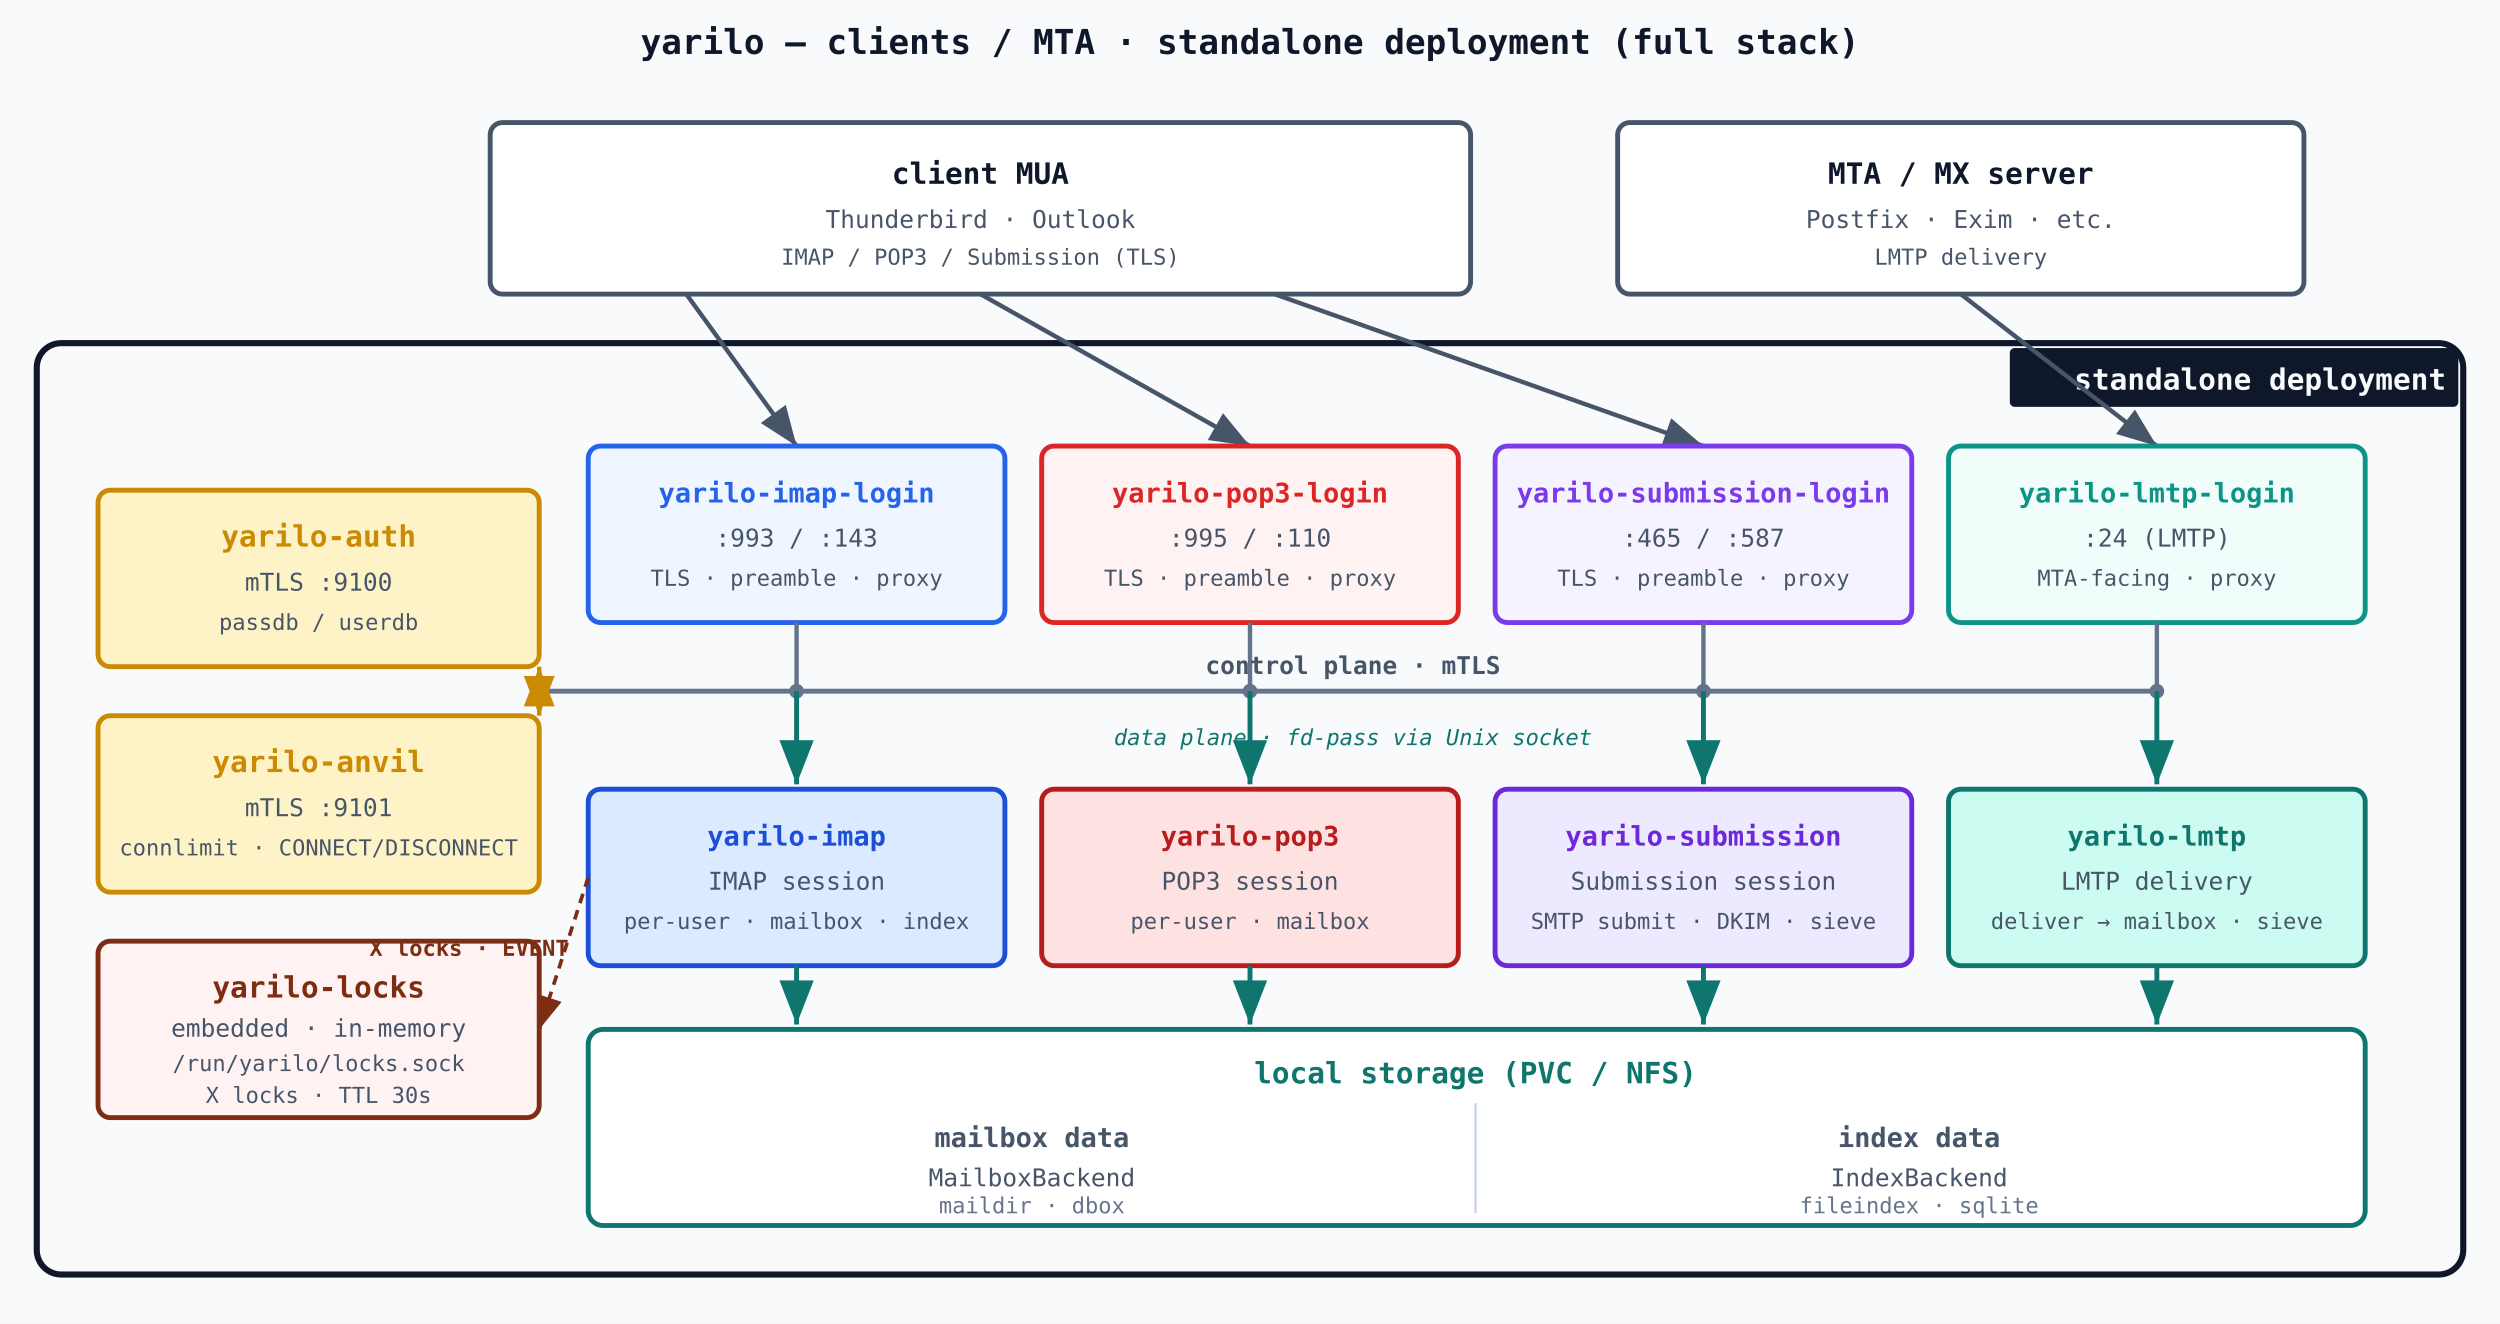
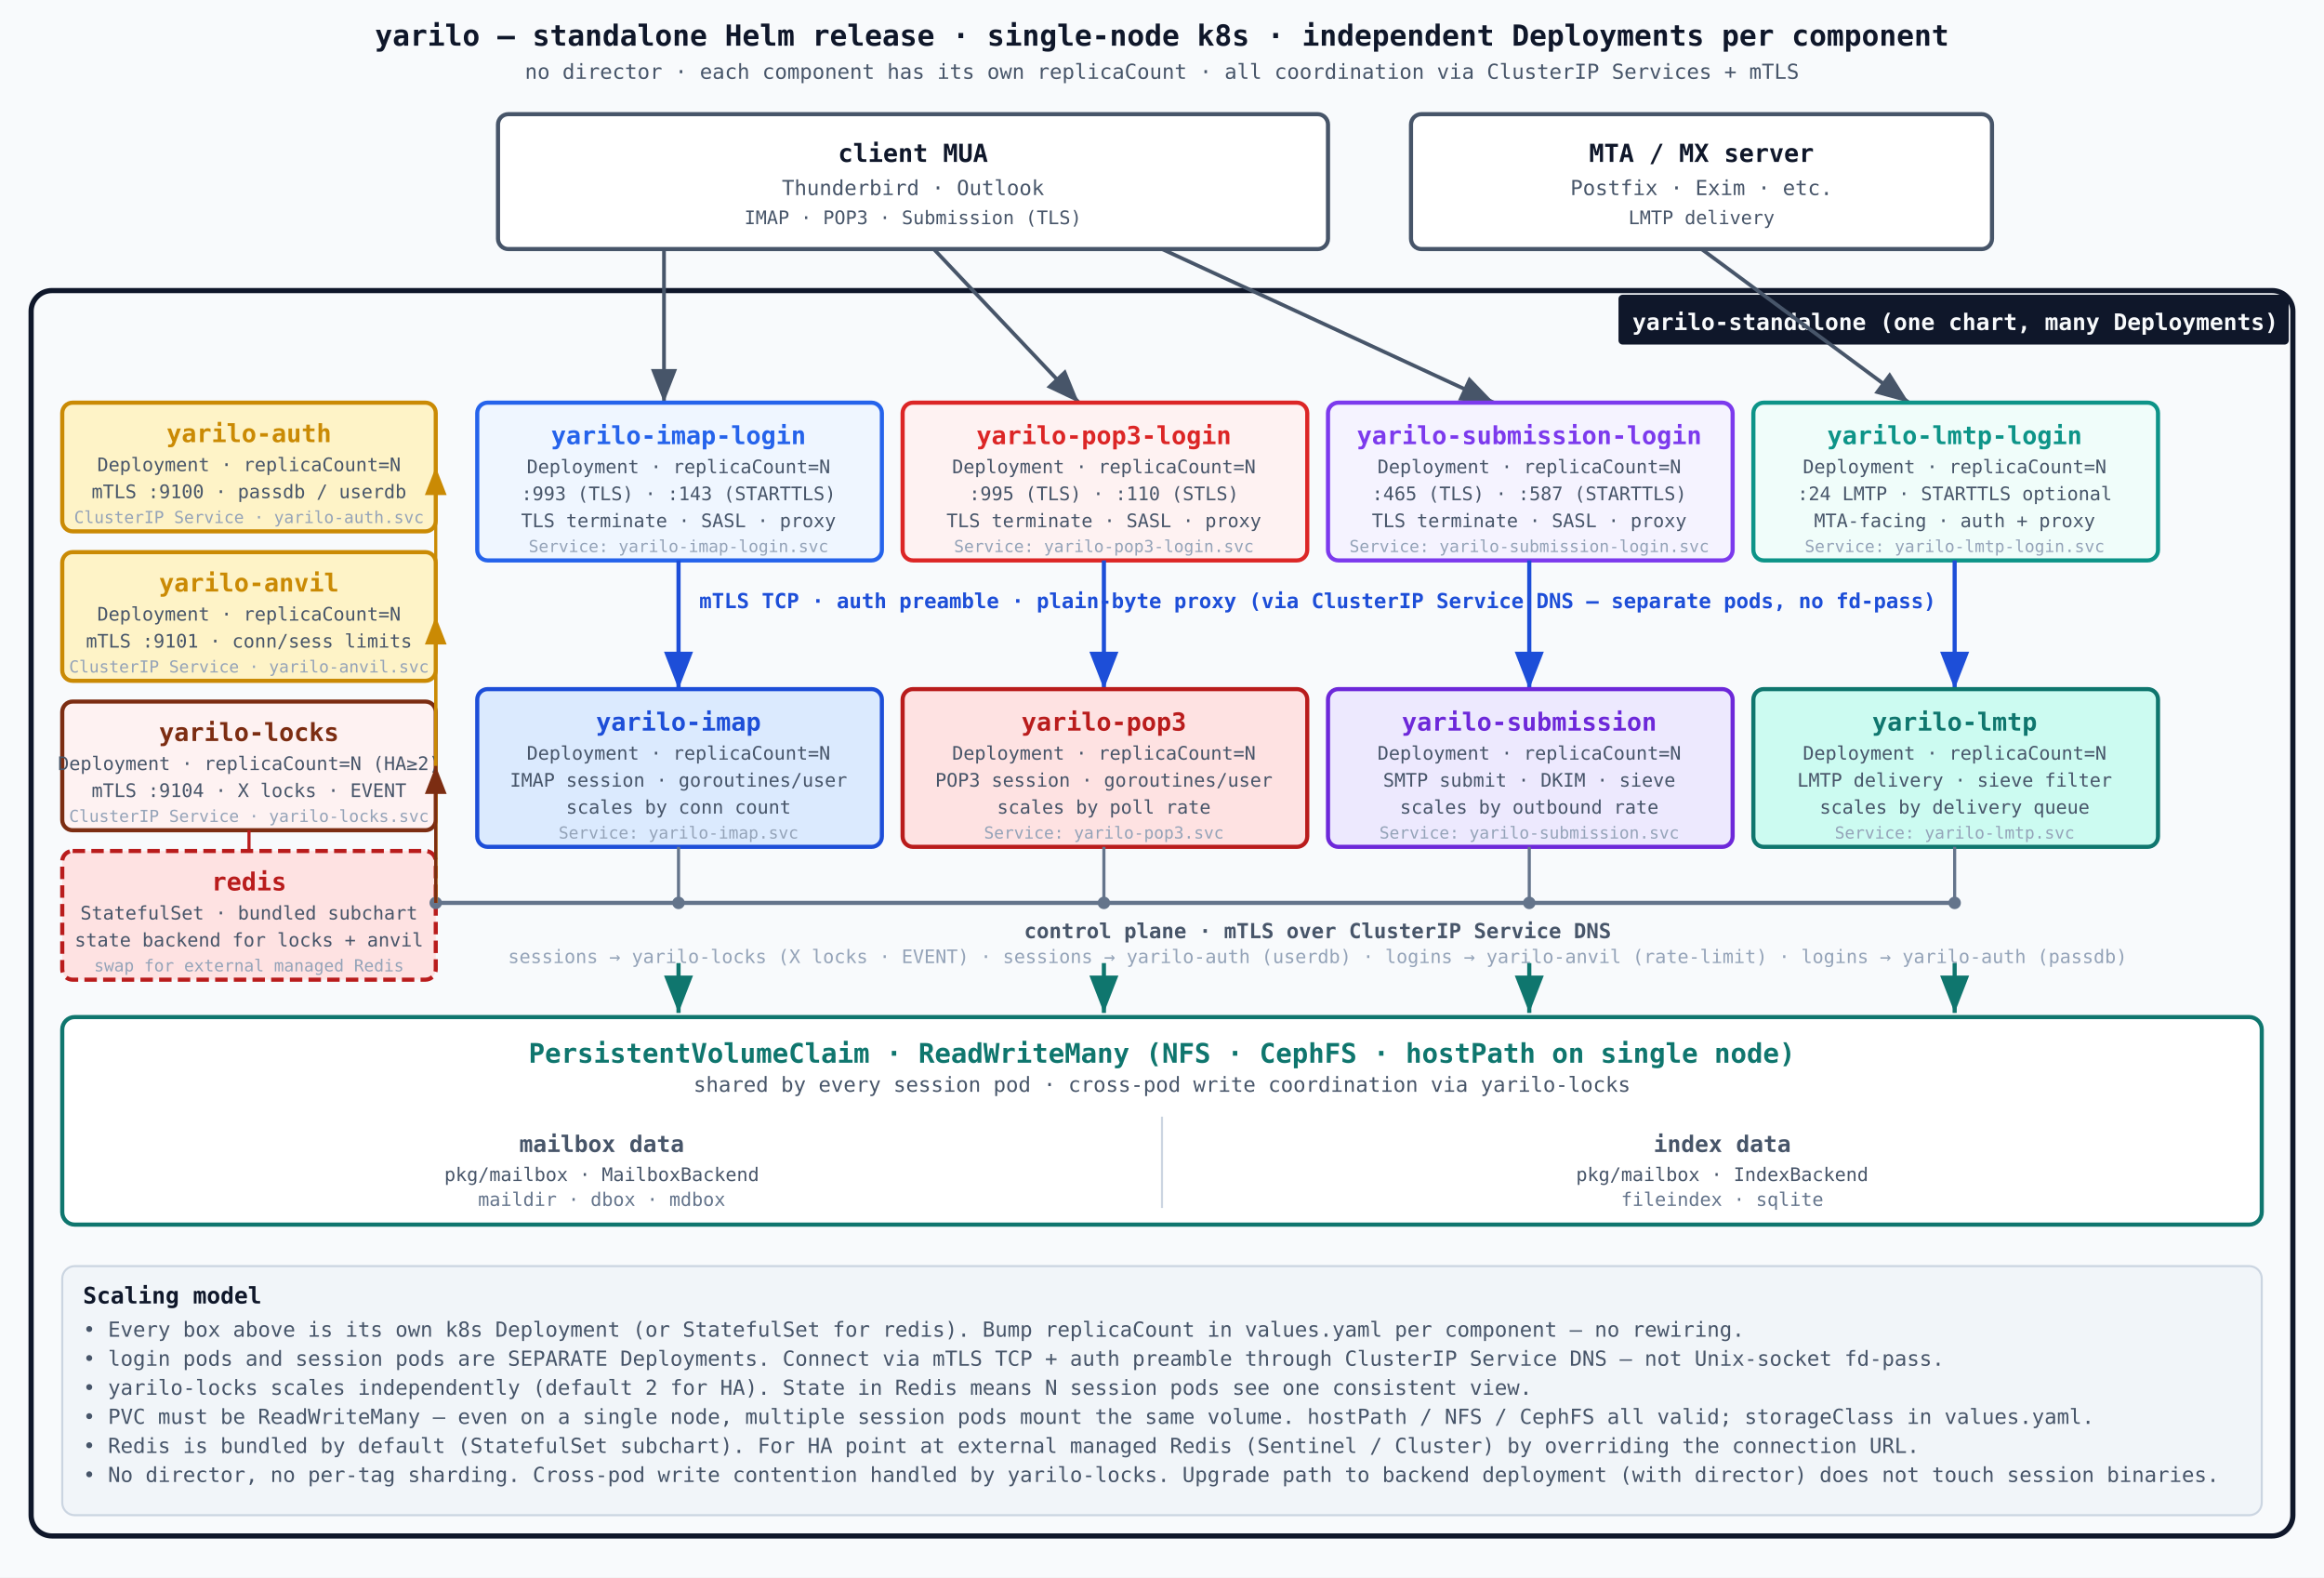
- <svg xmlns="http://www.w3.org/2000/svg" width="1020" height="540" font-family="monospace">
+ <svg xmlns="http://www.w3.org/2000/svg" width="1120" height="760" font-family="monospace">
  <defs>
    <marker id="aa" markerWidth="9" markerHeight="7" refX="9" refY="3.5" orient="auto">
      <polygon points="0 0,9 3.5,0 7" fill="#ca8a04" />
    </marker>
    <marker id="ax" markerWidth="9" markerHeight="7" refX="9" refY="3.5" orient="auto">
      <polygon points="0 0,9 3.5,0 7" fill="#475569" />
    </marker>
    <marker id="ap" markerWidth="9" markerHeight="7" refX="9" refY="3.5" orient="auto">
      <polygon points="0 0,9 3.5,0 7" fill="#0f766e" />
    </marker>
    <marker id="al" markerWidth="9" markerHeight="7" refX="9" refY="3.5" orient="auto">
      <polygon points="0 0,9 3.5,0 7" fill="#7c2d12" />
    </marker>
+     <marker id="ad" markerWidth="9" markerHeight="7" refX="9" refY="3.5" orient="auto">
+       <polygon points="0 0,9 3.5,0 7" fill="#1d4ed8" />
+     </marker>
+     <marker id="ar" markerWidth="9" markerHeight="7" refX="9" refY="3.5" orient="auto">
+       <polygon points="0 0,9 3.5,0 7" fill="#b91c1c" />
+     </marker>
  </defs>
-   <rect width="1020" height="540" fill="#f8fafc" />
-   <text x="510" y="22" text-anchor="middle" fill="#0f172a" font-size="14" font-weight="bold">yarilo — clients / MTA · standalone deployment (full stack)</text>
-   <rect x="200" y="50" width="400" height="70" rx="5" fill="#ffffff" stroke="#475569" stroke-width="2" />
-   <text x="400" y="75" text-anchor="middle" fill="#0f172a" font-size="12" font-weight="bold">client MUA</text>
-   <text x="400" y="93" text-anchor="middle" fill="#475569" font-size="10">Thunderbird · Outlook</text>
-   <text x="400" y="108" text-anchor="middle" fill="#475569" font-size="9">IMAP / POP3 / Submission (TLS)</text>
-   <rect x="660" y="50" width="280" height="70" rx="5" fill="#ffffff" stroke="#475569" stroke-width="2" />
-   <text x="800" y="75" text-anchor="middle" fill="#0f172a" font-size="12" font-weight="bold">MTA / MX server</text>
-   <text x="800" y="93" text-anchor="middle" fill="#475569" font-size="10">Postfix · Exim · etc.</text>
-   <text x="800" y="108" text-anchor="middle" fill="#475569" font-size="9">LMTP delivery</text>
-   <rect x="15" y="140" width="990" height="380" rx="10" fill="none" stroke="#0f172a" stroke-width="2.5" />
-   <rect x="820" y="142" width="183" height="24" rx="2" fill="#0f172a" />
-   <text x="998" y="159" text-anchor="end" fill="#f8fafc" font-size="12" font-weight="bold">standalone deployment</text>
-   <line x1="280" y1="120" x2="325" y2="182" stroke="#475569" stroke-width="1.8" marker-end="url(#ax)" />
-   <line x1="400" y1="120" x2="510" y2="182" stroke="#475569" stroke-width="1.8" marker-end="url(#ax)" />
-   <line x1="520" y1="120" x2="695" y2="182" stroke="#475569" stroke-width="1.8" marker-end="url(#ax)" />
-   <line x1="800" y1="120" x2="880" y2="182" stroke="#475569" stroke-width="1.8" marker-end="url(#ax)" />
-   <rect x="40" y="200" width="180" height="72" rx="5" fill="#fef3c7" stroke="#ca8a04" stroke-width="2" />
-   <text x="130" y="223" text-anchor="middle" fill="#ca8a04" font-size="12" font-weight="bold">yarilo-auth</text>
-   <text x="130" y="241" text-anchor="middle" fill="#475569" font-size="10">mTLS :9100</text>
-   <text x="130" y="257" text-anchor="middle" fill="#475569" font-size="9">passdb / userdb</text>
-   <rect x="40" y="292" width="180" height="72" rx="5" fill="#fef3c7" stroke="#ca8a04" stroke-width="2" />
-   <text x="130" y="315" text-anchor="middle" fill="#ca8a04" font-size="12" font-weight="bold">yarilo-anvil</text>
-   <text x="130" y="333" text-anchor="middle" fill="#475569" font-size="10">mTLS :9101</text>
-   <text x="130" y="349" text-anchor="middle" fill="#475569" font-size="9">connlimit · CONNECT/DISCONNECT</text>
-   <rect x="40" y="384" width="180" height="72" rx="5" fill="#fef2f2" stroke="#7c2d12" stroke-width="2" />
-   <text x="130" y="407" text-anchor="middle" fill="#7c2d12" font-size="12" font-weight="bold">yarilo-locks</text>
-   <text x="130" y="423" text-anchor="middle" fill="#475569" font-size="10">embedded · in-memory</text>
-   <text x="130" y="437" text-anchor="middle" fill="#475569" font-size="9">/run/yarilo/locks.sock</text>
-   <text x="130" y="450" text-anchor="middle" fill="#475569" font-size="9">X locks · TTL 30s</text>
-   <rect x="240" y="182" width="170" height="72" rx="5" fill="#eff6ff" stroke="#2563eb" stroke-width="2" />
-   <text x="325" y="205" text-anchor="middle" fill="#2563eb" font-size="11" font-weight="bold">yarilo-imap-login</text>
-   <text x="325" y="223" text-anchor="middle" fill="#475569" font-size="10">:993 / :143</text>
-   <text x="325" y="239" text-anchor="middle" fill="#475569" font-size="9">TLS · preamble · proxy</text>
-   <rect x="425" y="182" width="170" height="72" rx="5" fill="#fef2f2" stroke="#dc2626" stroke-width="2" />
-   <text x="510" y="205" text-anchor="middle" fill="#dc2626" font-size="11" font-weight="bold">yarilo-pop3-login</text>
-   <text x="510" y="223" text-anchor="middle" fill="#475569" font-size="10">:995 / :110</text>
-   <text x="510" y="239" text-anchor="middle" fill="#475569" font-size="9">TLS · preamble · proxy</text>
-   <rect x="610" y="182" width="170" height="72" rx="5" fill="#f5f3ff" stroke="#7c3aed" stroke-width="2" />
-   <text x="695" y="205" text-anchor="middle" fill="#7c3aed" font-size="11" font-weight="bold">yarilo-submission-login</text>
-   <text x="695" y="223" text-anchor="middle" fill="#475569" font-size="10">:465 / :587</text>
-   <text x="695" y="239" text-anchor="middle" fill="#475569" font-size="9">TLS · preamble · proxy</text>
-   <rect x="795" y="182" width="170" height="72" rx="5" fill="#f0fdfa" stroke="#0d9488" stroke-width="2" />
-   <text x="880" y="205" text-anchor="middle" fill="#0d9488" font-size="11" font-weight="bold">yarilo-lmtp-login</text>
-   <text x="880" y="223" text-anchor="middle" fill="#475569" font-size="10">:24 (LMTP)</text>
-   <text x="880" y="239" text-anchor="middle" fill="#475569" font-size="9">MTA-facing · proxy</text>
-   <line x1="325" y1="254" x2="325" y2="282" stroke="#64748b" stroke-width="1.8" />
-   <line x1="510" y1="254" x2="510" y2="282" stroke="#64748b" stroke-width="1.8" />
-   <line x1="695" y1="254" x2="695" y2="282" stroke="#64748b" stroke-width="1.8" />
-   <line x1="880" y1="254" x2="880" y2="282" stroke="#64748b" stroke-width="1.8" />
-   <line x1="220" y1="282" x2="880" y2="282" stroke="#64748b" stroke-width="2" />
-   <circle cx="325" cy="282" r="3" fill="#64748b" />
-   <circle cx="510" cy="282" r="3" fill="#64748b" />
-   <circle cx="695" cy="282" r="3" fill="#64748b" />
-   <circle cx="880" cy="282" r="3" fill="#64748b" />
-   <text x="552" y="275" text-anchor="middle" fill="#475569" font-size="10" font-weight="bold">control plane · mTLS</text>
-   <line x1="220" y1="282" x2="220" y2="272" stroke="#ca8a04" stroke-width="1.8" marker-end="url(#aa)" />
-   <line x1="220" y1="282" x2="220" y2="292" stroke="#ca8a04" stroke-width="1.8" marker-end="url(#aa)" />
-   <line x1="325" y1="282" x2="325" y2="320" stroke="#0f766e" stroke-width="2" marker-end="url(#ap)" />
-   <line x1="510" y1="282" x2="510" y2="320" stroke="#0f766e" stroke-width="2" marker-end="url(#ap)" />
-   <line x1="695" y1="282" x2="695" y2="320" stroke="#0f766e" stroke-width="2" marker-end="url(#ap)" />
-   <line x1="880" y1="282" x2="880" y2="320" stroke="#0f766e" stroke-width="2" marker-end="url(#ap)" />
-   <text x="552" y="304" text-anchor="middle" fill="#0f766e" font-size="9" font-style="italic">data plane · fd-pass via Unix socket</text>
-   <rect x="240" y="322" width="170" height="72" rx="5" fill="#dbeafe" stroke="#1d4ed8" stroke-width="2" />
-   <text x="325" y="345" text-anchor="middle" fill="#1d4ed8" font-size="11" font-weight="bold">yarilo-imap</text>
-   <text x="325" y="363" text-anchor="middle" fill="#475569" font-size="10">IMAP session</text>
-   <text x="325" y="379" text-anchor="middle" fill="#475569" font-size="9">per-user · mailbox · index</text>
-   <rect x="425" y="322" width="170" height="72" rx="5" fill="#fee2e2" stroke="#b91c1c" stroke-width="2" />
-   <text x="510" y="345" text-anchor="middle" fill="#b91c1c" font-size="11" font-weight="bold">yarilo-pop3</text>
-   <text x="510" y="363" text-anchor="middle" fill="#475569" font-size="10">POP3 session</text>
-   <text x="510" y="379" text-anchor="middle" fill="#475569" font-size="9">per-user · mailbox</text>
-   <rect x="610" y="322" width="170" height="72" rx="5" fill="#ede9fe" stroke="#6d28d9" stroke-width="2" />
-   <text x="695" y="345" text-anchor="middle" fill="#6d28d9" font-size="11" font-weight="bold">yarilo-submission</text>
-   <text x="695" y="363" text-anchor="middle" fill="#475569" font-size="10">Submission session</text>
-   <text x="695" y="379" text-anchor="middle" fill="#475569" font-size="9">SMTP submit · DKIM · sieve</text>
-   <rect x="795" y="322" width="170" height="72" rx="5" fill="#ccfbf1" stroke="#0f766e" stroke-width="2" />
-   <text x="880" y="345" text-anchor="middle" fill="#0f766e" font-size="11" font-weight="bold">yarilo-lmtp</text>
-   <text x="880" y="363" text-anchor="middle" fill="#475569" font-size="10">LMTP delivery</text>
-   <text x="880" y="379" text-anchor="middle" fill="#475569" font-size="9">deliver → mailbox · sieve</text>
-   <line x1="325" y1="394" x2="325" y2="418" stroke="#0f766e" stroke-width="2" marker-end="url(#ap)" />
-   <line x1="510" y1="394" x2="510" y2="418" stroke="#0f766e" stroke-width="2" marker-end="url(#ap)" />
-   <line x1="695" y1="394" x2="695" y2="418" stroke="#0f766e" stroke-width="2" marker-end="url(#ap)" />
-   <line x1="880" y1="394" x2="880" y2="418" stroke="#0f766e" stroke-width="2" marker-end="url(#ap)" />
-   <line x1="240" y1="358" x2="220" y2="420" stroke="#7c2d12" stroke-width="1.5" stroke-dasharray="4,3" marker-end="url(#al)" />
-   <text x="232" y="390" text-anchor="end" fill="#7c2d12" font-size="9" font-weight="bold">X locks · EVENT</text>
-   <rect x="240" y="420" width="725" height="80" rx="6" fill="#ffffff" stroke="#0f766e" stroke-width="2" />
-   <text x="602" y="442" text-anchor="middle" fill="#0f766e" font-size="12" font-weight="bold">local storage (PVC / NFS)</text>
-   <line x1="602" y1="450" x2="602" y2="495" stroke="#cbd5e1" stroke-width="1" />
-   <text x="421" y="468" text-anchor="middle" fill="#475569" font-size="11" font-weight="bold">mailbox data</text>
-   <text x="421" y="484" text-anchor="middle" fill="#475569" font-size="10">MailboxBackend</text>
-   <text x="421" y="495" text-anchor="middle" fill="#64748b" font-size="9">maildir · dbox</text>
-   <text x="783" y="468" text-anchor="middle" fill="#475569" font-size="11" font-weight="bold">index data</text>
-   <text x="783" y="484" text-anchor="middle" fill="#475569" font-size="10">IndexBackend</text>
-   <text x="783" y="495" text-anchor="middle" fill="#64748b" font-size="9">fileindex · sqlite</text>
+   <rect width="1120" height="760" fill="#f8fafc" />
+   <text x="560" y="22" text-anchor="middle" fill="#0f172a" font-size="14" font-weight="bold">yarilo — standalone Helm release · single-node k8s · independent Deployments per component</text>
+   <text x="560" y="38" text-anchor="middle" fill="#475569" font-size="10">no director · each component has its own replicaCount · all coordination via ClusterIP Services + mTLS</text>
+   <rect x="240" y="55" width="400" height="65" rx="5" fill="#ffffff" stroke="#475569" stroke-width="2" />
+   <text x="440" y="78" text-anchor="middle" fill="#0f172a" font-size="12" font-weight="bold">client MUA</text>
+   <text x="440" y="94" text-anchor="middle" fill="#475569" font-size="10">Thunderbird · Outlook</text>
+   <text x="440" y="108" text-anchor="middle" fill="#475569" font-size="9">IMAP · POP3 · Submission (TLS)</text>
+   <rect x="680" y="55" width="280" height="65" rx="5" fill="#ffffff" stroke="#475569" stroke-width="2" />
+   <text x="820" y="78" text-anchor="middle" fill="#0f172a" font-size="12" font-weight="bold">MTA / MX server</text>
+   <text x="820" y="94" text-anchor="middle" fill="#475569" font-size="10">Postfix · Exim · etc.</text>
+   <text x="820" y="108" text-anchor="middle" fill="#475569" font-size="9">LMTP delivery</text>
+   <rect x="15" y="140" width="1090" height="600" rx="10" fill="none" stroke="#0f172a" stroke-width="2.5" />
+   <rect x="780" y="142" width="323" height="24" rx="2" fill="#0f172a" />
+   <text x="1098" y="159" text-anchor="end" fill="#f8fafc" font-size="11" font-weight="bold">Helm release: yarilo-standalone (one chart, many Deployments)</text>
+   <line x1="320" y1="120" x2="320" y2="194" stroke="#475569" stroke-width="1.8" marker-end="url(#ax)" />
+   <line x1="450" y1="120" x2="520" y2="194" stroke="#475569" stroke-width="1.8" marker-end="url(#ax)" />
+   <line x1="560" y1="120" x2="720" y2="194" stroke="#475569" stroke-width="1.8" marker-end="url(#ax)" />
+   <line x1="820" y1="120" x2="920" y2="194" stroke="#475569" stroke-width="1.8" marker-end="url(#ax)" />
+   <rect x="30" y="194" width="180" height="62" rx="5" fill="#fef3c7" stroke="#ca8a04" stroke-width="2" />
+   <text x="120" y="213" text-anchor="middle" fill="#ca8a04" font-size="12" font-weight="bold">yarilo-auth</text>
+   <text x="120" y="227" text-anchor="middle" fill="#475569" font-size="9">Deployment · replicaCount=N</text>
+   <text x="120" y="240" text-anchor="middle" fill="#475569" font-size="9">mTLS :9100 · passdb / userdb</text>
+   <text x="120" y="252" text-anchor="middle" fill="#94a3b8" font-size="8">ClusterIP Service · yarilo-auth.svc</text>
+   <rect x="30" y="266" width="180" height="62" rx="5" fill="#fef3c7" stroke="#ca8a04" stroke-width="2" />
+   <text x="120" y="285" text-anchor="middle" fill="#ca8a04" font-size="12" font-weight="bold">yarilo-anvil</text>
+   <text x="120" y="299" text-anchor="middle" fill="#475569" font-size="9">Deployment · replicaCount=N</text>
+   <text x="120" y="312" text-anchor="middle" fill="#475569" font-size="9">mTLS :9101 · conn/sess limits</text>
+   <text x="120" y="324" text-anchor="middle" fill="#94a3b8" font-size="8">ClusterIP Service · yarilo-anvil.svc</text>
+   <rect x="30" y="338" width="180" height="62" rx="5" fill="#fef2f2" stroke="#7c2d12" stroke-width="2" />
+   <text x="120" y="357" text-anchor="middle" fill="#7c2d12" font-size="12" font-weight="bold">yarilo-locks</text>
+   <text x="120" y="371" text-anchor="middle" fill="#475569" font-size="9">Deployment · replicaCount=N (HA≥2)</text>
+   <text x="120" y="384" text-anchor="middle" fill="#475569" font-size="9">mTLS :9104 · X locks · EVENT</text>
+   <text x="120" y="396" text-anchor="middle" fill="#94a3b8" font-size="8">ClusterIP Service · yarilo-locks.svc</text>
+   <rect x="30" y="410" width="180" height="62" rx="5" fill="#fee2e2" stroke="#b91c1c" stroke-width="2" stroke-dasharray="6,3" />
+   <text x="120" y="429" text-anchor="middle" fill="#b91c1c" font-size="12" font-weight="bold">redis</text>
+   <text x="120" y="443" text-anchor="middle" fill="#475569" font-size="9">StatefulSet · bundled subchart</text>
+   <text x="120" y="456" text-anchor="middle" fill="#475569" font-size="9">state backend for locks + anvil</text>
+   <text x="120" y="468" text-anchor="middle" fill="#94a3b8" font-size="8">swap for external managed Redis</text>
+   <line x1="120" y1="400" x2="120" y2="410" stroke="#b91c1c" stroke-width="1.5" />
+   <rect x="230" y="194" width="195" height="76" rx="5" fill="#eff6ff" stroke="#2563eb" stroke-width="2" />
+   <text x="327" y="214" text-anchor="middle" fill="#2563eb" font-size="12" font-weight="bold">yarilo-imap-login</text>
+   <text x="327" y="228" text-anchor="middle" fill="#475569" font-size="9">Deployment · replicaCount=N</text>
+   <text x="327" y="241" text-anchor="middle" fill="#475569" font-size="9">:993 (TLS) · :143 (STARTTLS)</text>
+   <text x="327" y="254" text-anchor="middle" fill="#475569" font-size="9">TLS terminate · SASL · proxy</text>
+   <text x="327" y="266" text-anchor="middle" fill="#94a3b8" font-size="8">Service: yarilo-imap-login.svc</text>
+   <rect x="435" y="194" width="195" height="76" rx="5" fill="#fef2f2" stroke="#dc2626" stroke-width="2" />
+   <text x="532" y="214" text-anchor="middle" fill="#dc2626" font-size="12" font-weight="bold">yarilo-pop3-login</text>
+   <text x="532" y="228" text-anchor="middle" fill="#475569" font-size="9">Deployment · replicaCount=N</text>
+   <text x="532" y="241" text-anchor="middle" fill="#475569" font-size="9">:995 (TLS) · :110 (STLS)</text>
+   <text x="532" y="254" text-anchor="middle" fill="#475569" font-size="9">TLS terminate · SASL · proxy</text>
+   <text x="532" y="266" text-anchor="middle" fill="#94a3b8" font-size="8">Service: yarilo-pop3-login.svc</text>
+   <rect x="640" y="194" width="195" height="76" rx="5" fill="#f5f3ff" stroke="#7c3aed" stroke-width="2" />
+   <text x="737" y="214" text-anchor="middle" fill="#7c3aed" font-size="12" font-weight="bold">yarilo-submission-login</text>
+   <text x="737" y="228" text-anchor="middle" fill="#475569" font-size="9">Deployment · replicaCount=N</text>
+   <text x="737" y="241" text-anchor="middle" fill="#475569" font-size="9">:465 (TLS) · :587 (STARTTLS)</text>
+   <text x="737" y="254" text-anchor="middle" fill="#475569" font-size="9">TLS terminate · SASL · proxy</text>
+   <text x="737" y="266" text-anchor="middle" fill="#94a3b8" font-size="8">Service: yarilo-submission-login.svc</text>
+   <rect x="845" y="194" width="195" height="76" rx="5" fill="#f0fdfa" stroke="#0d9488" stroke-width="2" />
+   <text x="942" y="214" text-anchor="middle" fill="#0d9488" font-size="12" font-weight="bold">yarilo-lmtp-login</text>
+   <text x="942" y="228" text-anchor="middle" fill="#475569" font-size="9">Deployment · replicaCount=N</text>
+   <text x="942" y="241" text-anchor="middle" fill="#475569" font-size="9">:24 LMTP · STARTTLS optional</text>
+   <text x="942" y="254" text-anchor="middle" fill="#475569" font-size="9">MTA-facing · auth + proxy</text>
+   <text x="942" y="266" text-anchor="middle" fill="#94a3b8" font-size="8">Service: yarilo-lmtp-login.svc</text>
+   <line x1="327" y1="270" x2="327" y2="332" stroke="#1d4ed8" stroke-width="2" marker-end="url(#ad)" />
+   <line x1="532" y1="270" x2="532" y2="332" stroke="#1d4ed8" stroke-width="2" marker-end="url(#ad)" />
+   <line x1="737" y1="270" x2="737" y2="332" stroke="#1d4ed8" stroke-width="2" marker-end="url(#ad)" />
+   <line x1="942" y1="270" x2="942" y2="332" stroke="#1d4ed8" stroke-width="2" marker-end="url(#ad)" />
+   <text x="635" y="293" text-anchor="middle" fill="#1d4ed8" font-size="10" font-weight="bold">mTLS TCP · auth preamble · plain-byte proxy (via ClusterIP Service DNS — separate pods, no fd-pass)</text>
+   <rect x="230" y="332" width="195" height="76" rx="5" fill="#dbeafe" stroke="#1d4ed8" stroke-width="2" />
+   <text x="327" y="352" text-anchor="middle" fill="#1d4ed8" font-size="12" font-weight="bold">yarilo-imap</text>
+   <text x="327" y="366" text-anchor="middle" fill="#475569" font-size="9">Deployment · replicaCount=N</text>
+   <text x="327" y="379" text-anchor="middle" fill="#475569" font-size="9">IMAP session · goroutines/user</text>
+   <text x="327" y="392" text-anchor="middle" fill="#475569" font-size="9">scales by conn count</text>
+   <text x="327" y="404" text-anchor="middle" fill="#94a3b8" font-size="8">Service: yarilo-imap.svc</text>
+   <rect x="435" y="332" width="195" height="76" rx="5" fill="#fee2e2" stroke="#b91c1c" stroke-width="2" />
+   <text x="532" y="352" text-anchor="middle" fill="#b91c1c" font-size="12" font-weight="bold">yarilo-pop3</text>
+   <text x="532" y="366" text-anchor="middle" fill="#475569" font-size="9">Deployment · replicaCount=N</text>
+   <text x="532" y="379" text-anchor="middle" fill="#475569" font-size="9">POP3 session · goroutines/user</text>
+   <text x="532" y="392" text-anchor="middle" fill="#475569" font-size="9">scales by poll rate</text>
+   <text x="532" y="404" text-anchor="middle" fill="#94a3b8" font-size="8">Service: yarilo-pop3.svc</text>
+   <rect x="640" y="332" width="195" height="76" rx="5" fill="#ede9fe" stroke="#6d28d9" stroke-width="2" />
+   <text x="737" y="352" text-anchor="middle" fill="#6d28d9" font-size="12" font-weight="bold">yarilo-submission</text>
+   <text x="737" y="366" text-anchor="middle" fill="#475569" font-size="9">Deployment · replicaCount=N</text>
+   <text x="737" y="379" text-anchor="middle" fill="#475569" font-size="9">SMTP submit · DKIM · sieve</text>
+   <text x="737" y="392" text-anchor="middle" fill="#475569" font-size="9">scales by outbound rate</text>
+   <text x="737" y="404" text-anchor="middle" fill="#94a3b8" font-size="8">Service: yarilo-submission.svc</text>
+   <rect x="845" y="332" width="195" height="76" rx="5" fill="#ccfbf1" stroke="#0f766e" stroke-width="2" />
+   <text x="942" y="352" text-anchor="middle" fill="#0f766e" font-size="12" font-weight="bold">yarilo-lmtp</text>
+   <text x="942" y="366" text-anchor="middle" fill="#475569" font-size="9">Deployment · replicaCount=N</text>
+   <text x="942" y="379" text-anchor="middle" fill="#475569" font-size="9">LMTP delivery · sieve filter</text>
+   <text x="942" y="392" text-anchor="middle" fill="#475569" font-size="9">scales by delivery queue</text>
+   <text x="942" y="404" text-anchor="middle" fill="#94a3b8" font-size="8">Service: yarilo-lmtp.svc</text>
+   <line x1="327" y1="408" x2="327" y2="435" stroke="#64748b" stroke-width="1.5" />
+   <line x1="532" y1="408" x2="532" y2="435" stroke="#64748b" stroke-width="1.5" />
+   <line x1="737" y1="408" x2="737" y2="435" stroke="#64748b" stroke-width="1.5" />
+   <line x1="942" y1="408" x2="942" y2="435" stroke="#64748b" stroke-width="1.5" />
+   <line x1="210" y1="435" x2="942" y2="435" stroke="#64748b" stroke-width="2" />
+   <circle cx="327" cy="435" r="3" fill="#64748b" />
+   <circle cx="532" cy="435" r="3" fill="#64748b" />
+   <circle cx="737" cy="435" r="3" fill="#64748b" />
+   <circle cx="942" cy="435" r="3" fill="#64748b" />
+   <circle cx="210" cy="435" r="3" fill="#64748b" />
+   <text x="635" y="452" text-anchor="middle" fill="#475569" font-size="10" font-weight="bold">control plane · mTLS over ClusterIP Service DNS</text>
+   <text x="635" y="464" text-anchor="middle" fill="#94a3b8" font-size="9">sessions → yarilo-locks (X locks · EVENT) · sessions → yarilo-auth (userdb) · logins → yarilo-anvil (rate-limit) · logins → yarilo-auth (passdb)</text>
+   <line x1="210" y1="435" x2="210" y2="225" stroke="#ca8a04" stroke-width="1.5" marker-end="url(#aa)" />
+   <line x1="210" y1="435" x2="210" y2="297" stroke="#ca8a04" stroke-width="1.5" marker-end="url(#aa)" />
+   <line x1="210" y1="435" x2="210" y2="369" stroke="#7c2d12" stroke-width="1.5" marker-end="url(#al)" />
+   <line x1="327" y1="464" x2="327" y2="488" stroke="#0f766e" stroke-width="2" marker-end="url(#ap)" />
+   <line x1="532" y1="464" x2="532" y2="488" stroke="#0f766e" stroke-width="2" marker-end="url(#ap)" />
+   <line x1="737" y1="464" x2="737" y2="488" stroke="#0f766e" stroke-width="2" marker-end="url(#ap)" />
+   <line x1="942" y1="464" x2="942" y2="488" stroke="#0f766e" stroke-width="2" marker-end="url(#ap)" />
+   <rect x="30" y="490" width="1060" height="100" rx="6" fill="#ffffff" stroke="#0f766e" stroke-width="2" />
+   <text x="560" y="512" text-anchor="middle" fill="#0f766e" font-size="13" font-weight="bold">PersistentVolumeClaim · ReadWriteMany (NFS · CephFS · hostPath on single node)</text>
+   <text x="560" y="526" text-anchor="middle" fill="#475569" font-size="10">shared by every session pod · cross-pod write coordination via yarilo-locks</text>
+   <line x1="560" y1="538" x2="560" y2="582" stroke="#cbd5e1" stroke-width="1" />
+   <text x="290" y="555" text-anchor="middle" fill="#475569" font-size="11" font-weight="bold">mailbox data</text>
+   <text x="290" y="569" text-anchor="middle" fill="#475569" font-size="9">pkg/mailbox · MailboxBackend</text>
+   <text x="290" y="581" text-anchor="middle" fill="#64748b" font-size="9">maildir · dbox · mdbox</text>
+   <text x="830" y="555" text-anchor="middle" fill="#475569" font-size="11" font-weight="bold">index data</text>
+   <text x="830" y="569" text-anchor="middle" fill="#475569" font-size="9">pkg/mailbox · IndexBackend</text>
+   <text x="830" y="581" text-anchor="middle" fill="#64748b" font-size="9">fileindex · sqlite</text>
+   <rect x="30" y="610" width="1060" height="120" rx="6" fill="#f1f5f9" stroke="#cbd5e1" stroke-width="1" />
+   <text x="40" y="628" fill="#0f172a" font-size="11" font-weight="bold">Scaling model</text>
+   <text x="40" y="644" fill="#475569" font-size="10">• Every box above is its own k8s Deployment (or StatefulSet for redis). Bump replicaCount in values.yaml per component — no rewiring.</text>
+   <text x="40" y="658" fill="#475569" font-size="10">• login pods and session pods are SEPARATE Deployments. Connect via mTLS TCP + auth preamble through ClusterIP Service DNS — not Unix-socket fd-pass.</text>
+   <text x="40" y="672" fill="#475569" font-size="10">• yarilo-locks scales independently (default 2 for HA). State in Redis means N session pods see one consistent view.</text>
+   <text x="40" y="686" fill="#475569" font-size="10">• PVC must be ReadWriteMany — even on a single node, multiple session pods mount the same volume. hostPath / NFS / CephFS all valid; storageClass in values.yaml.</text>
+   <text x="40" y="700" fill="#475569" font-size="10">• Redis is bundled by default (StatefulSet subchart). For HA point at external managed Redis (Sentinel / Cluster) by overriding the connection URL.</text>
+   <text x="40" y="714" fill="#475569" font-size="10">• No director, no per-tag sharding. Cross-pod write contention handled by yarilo-locks. Upgrade path to backend deployment (with director) does not touch session binaries.</text>
</svg>
